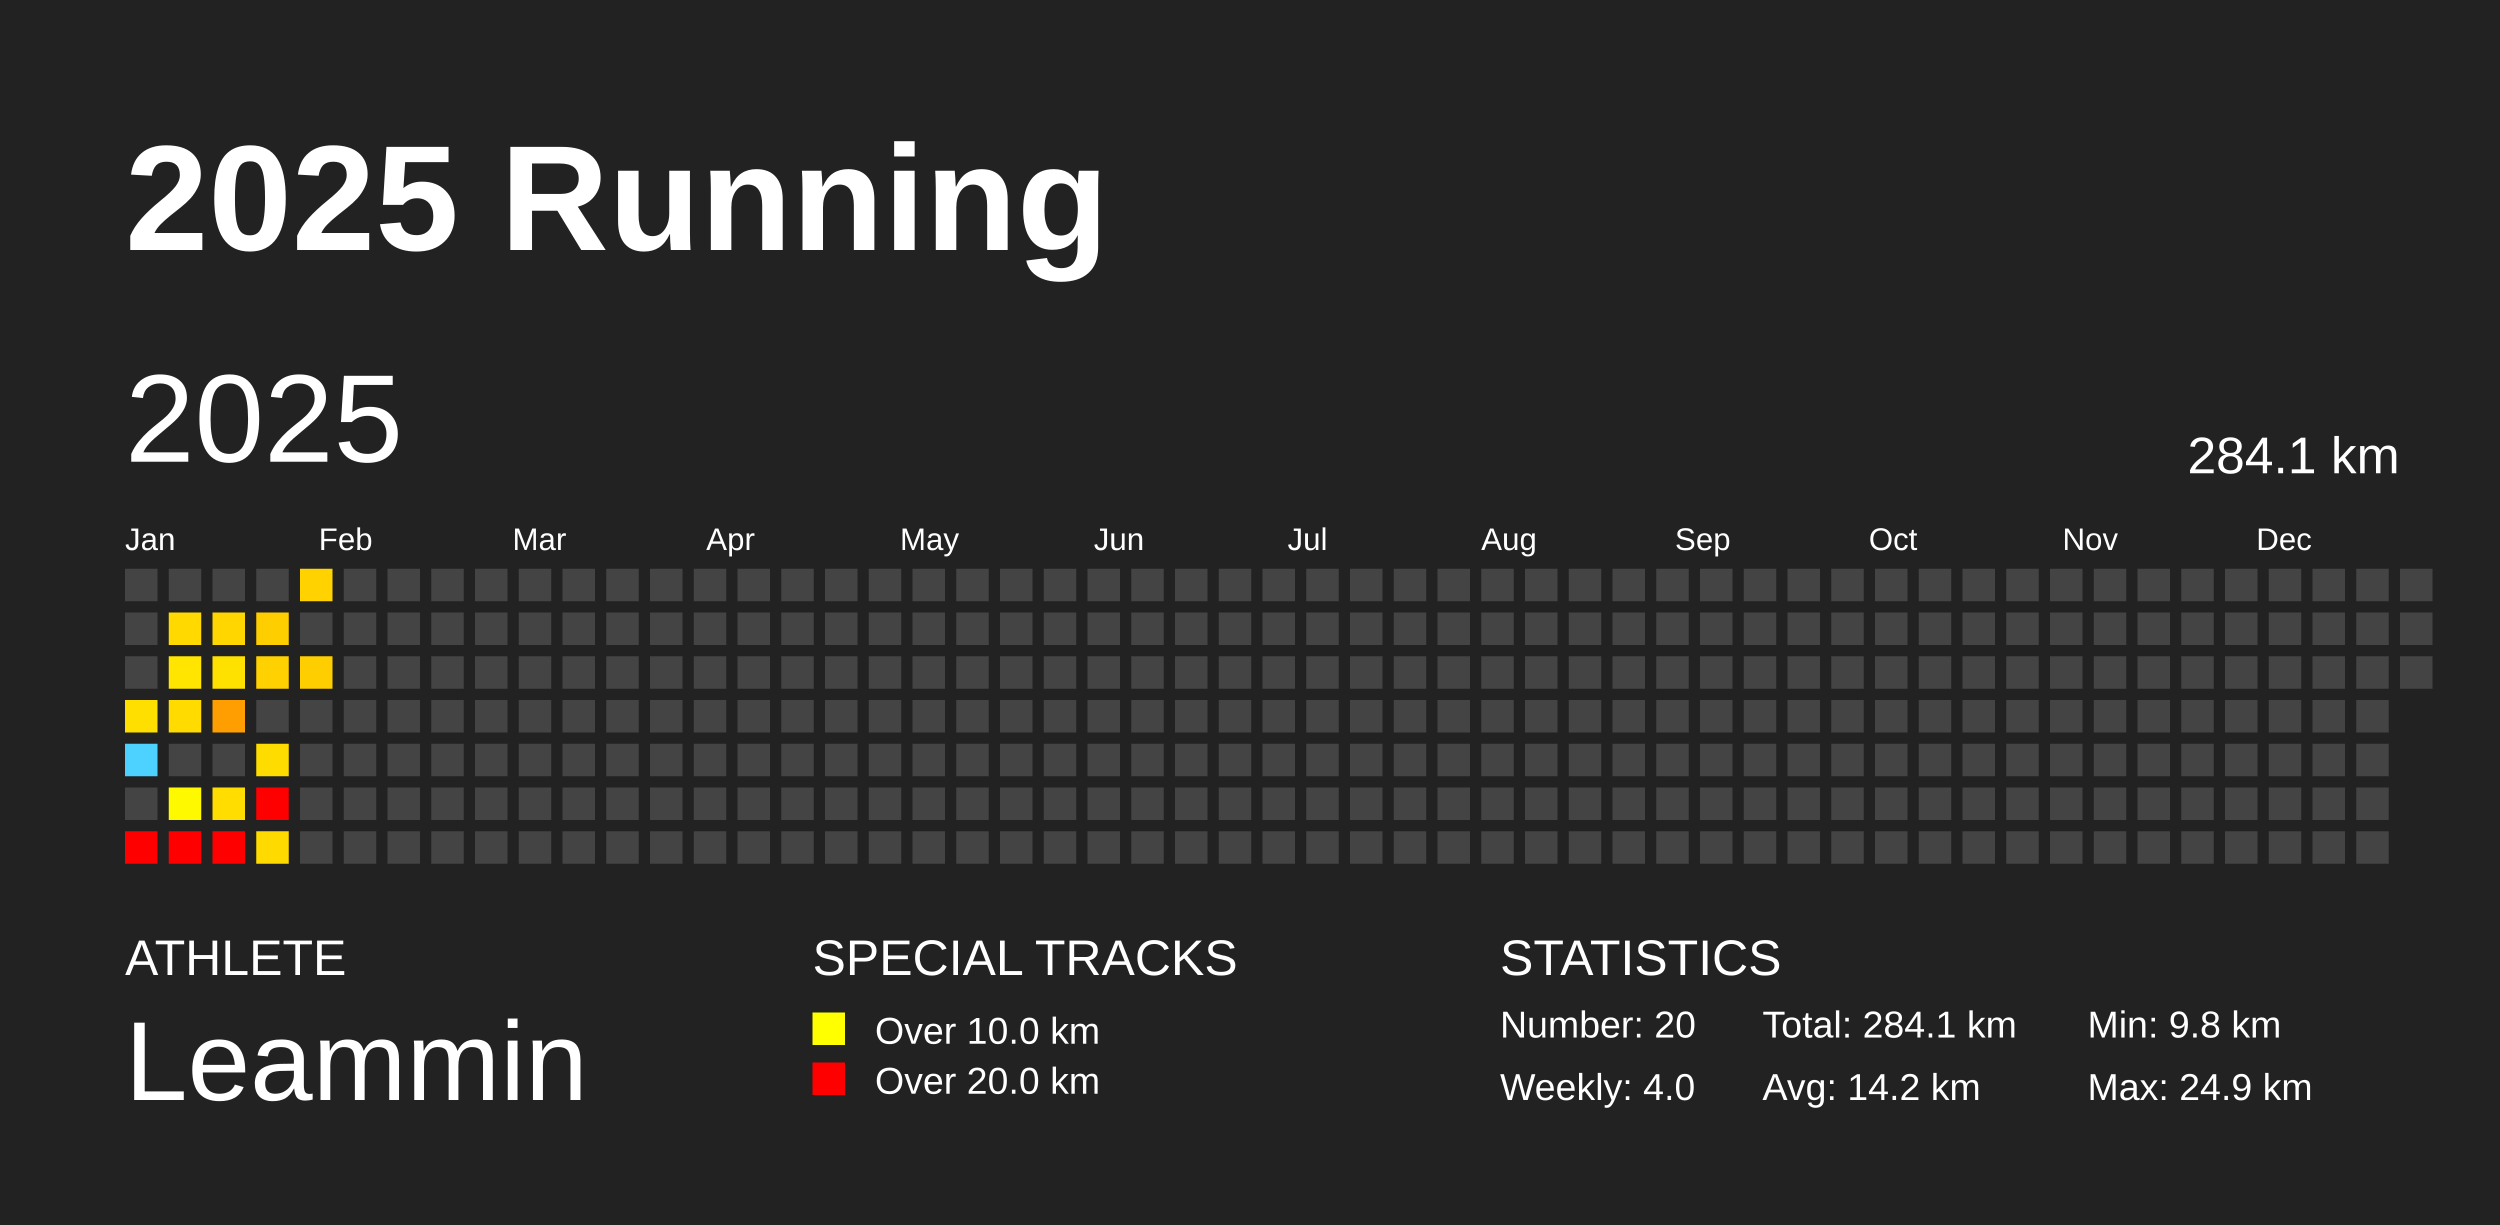
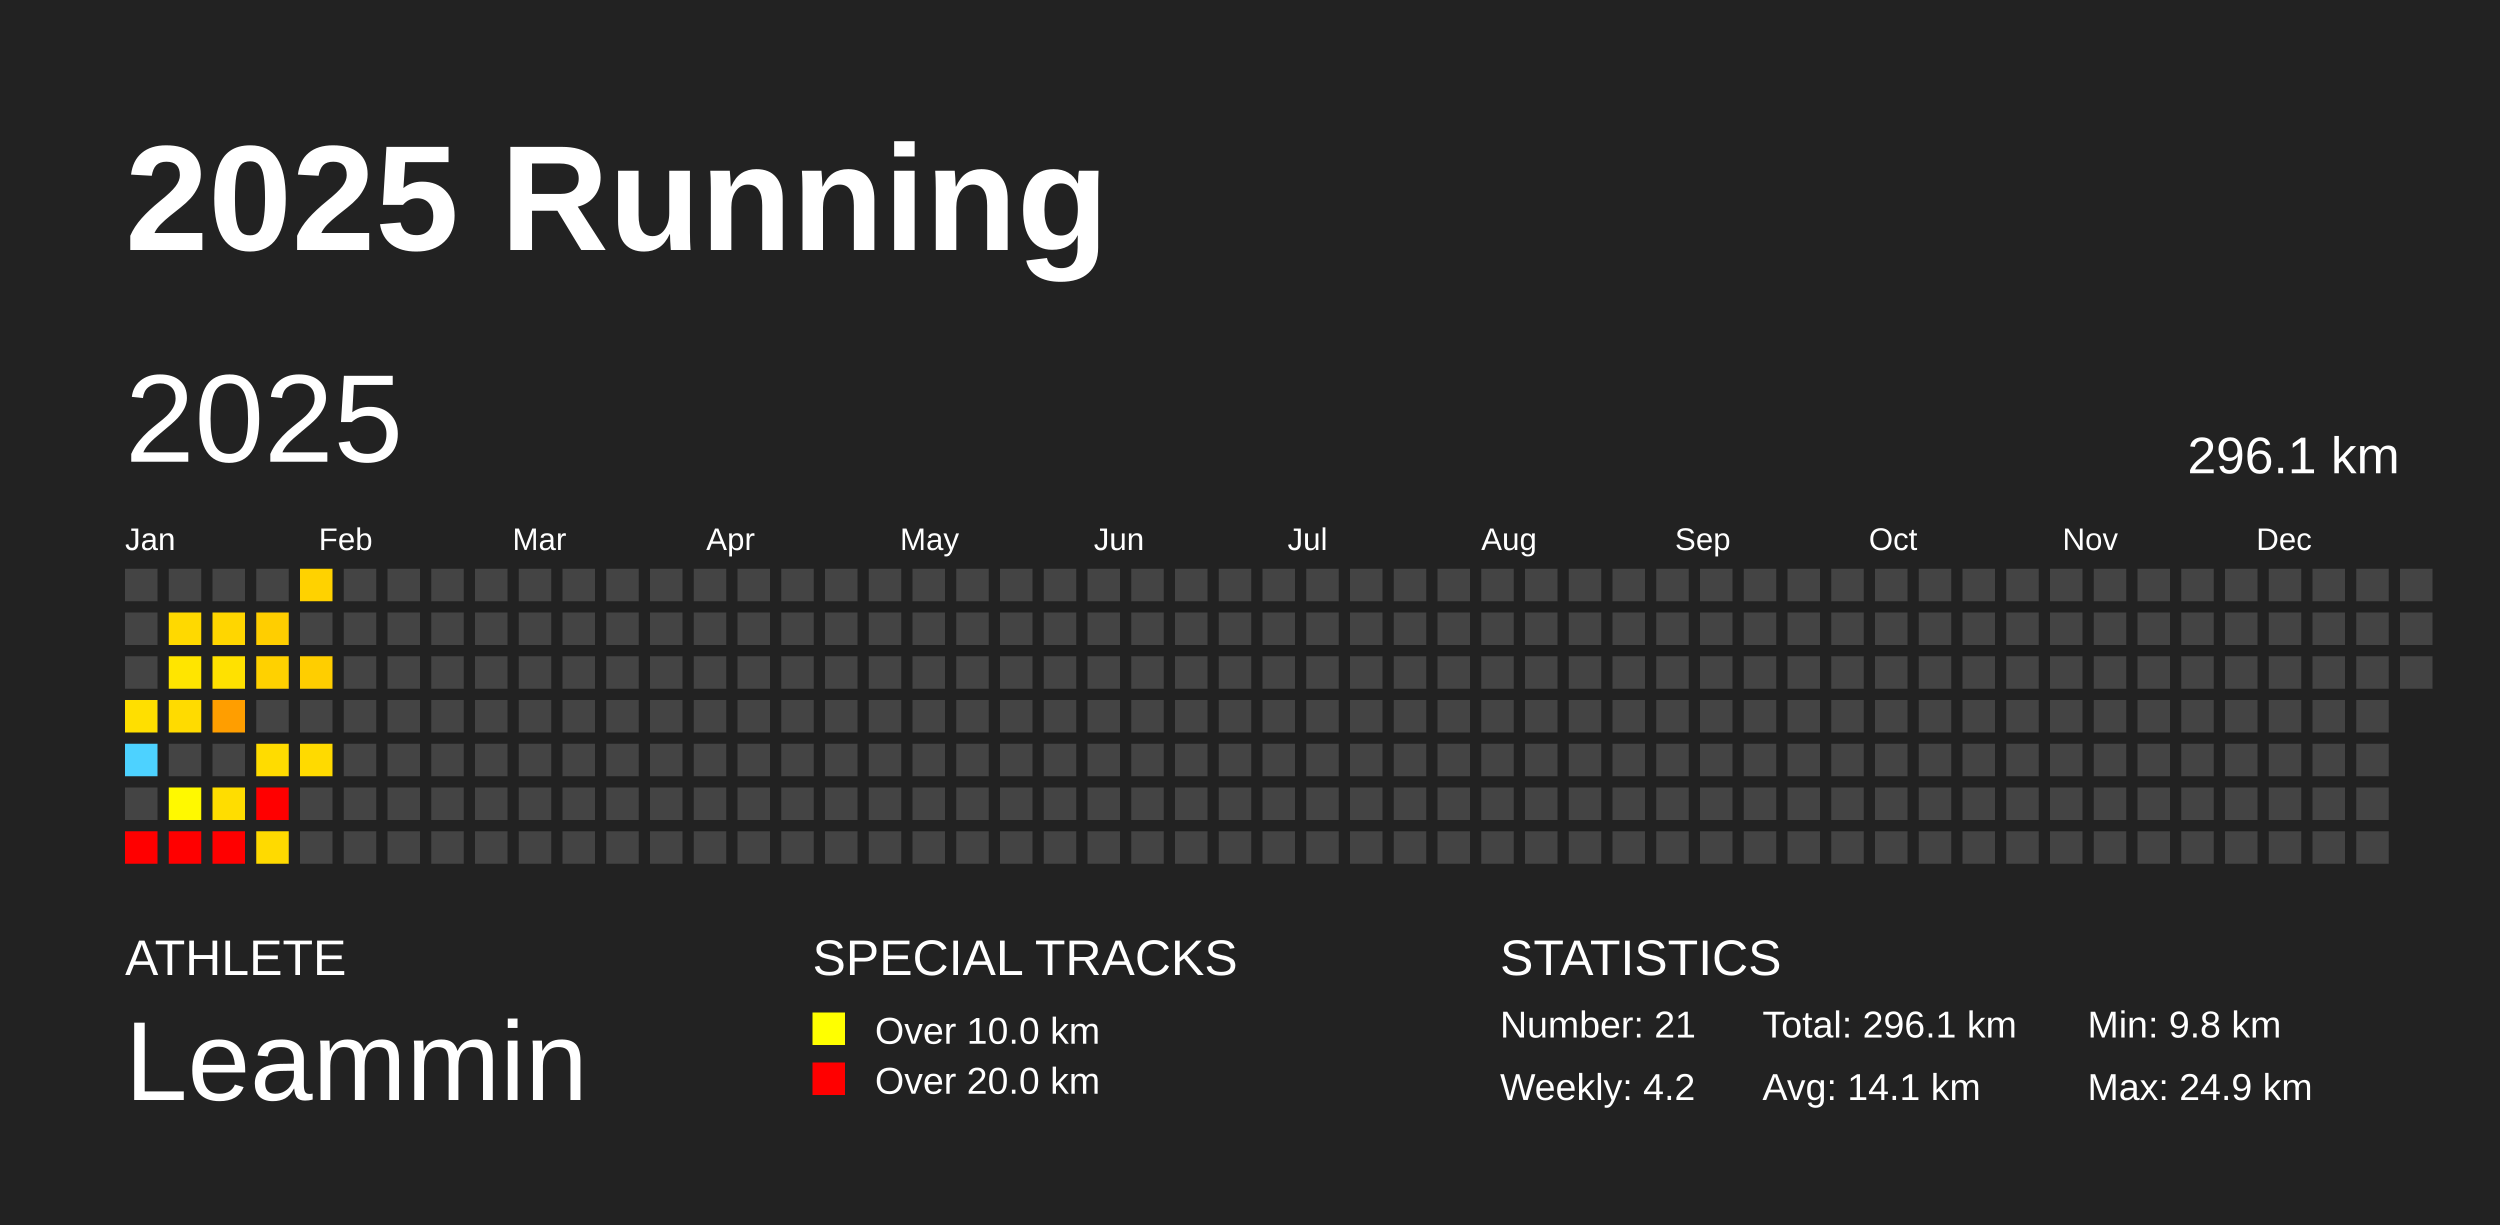
<svg xmlns="http://www.w3.org/2000/svg" baseProfile="full" height="98mm" version="1.1" viewBox="0,0,200,98" width="200mm">
  <defs />
  <rect fill="#222222" height="98" width="200" x="0" y="0" />
  <text fill="#FFFFFF" style="font-size:12px; font-family:Arial; font-weight:bold;" x="10" y="20">2025 Running</text>
  <text fill="#FFFFFF" style="font-size:4px; font-family:Arial" x="10" y="78">ATHLETE</text>
  <text fill="#FFFFFF" style="font-size:9px; font-family:Arial" x="10" y="88">Leammin</text>
  <text fill="#FFFFFF" style="font-size:4px; font-family:Arial" x="65" y="78">SPECIAL TRACKS</text>
  <rect fill="yellow" height="2.6" width="2.6" x="65" y="81" />
  <text fill="#FFFFFF" style="font-size:3px; font-family:Arial" x="70" y="83.5">Over 10.0 km</text>
  <rect fill="red" height="2.6" width="2.6" x="65" y="85" />
  <text fill="#FFFFFF" style="font-size:3px; font-family:Arial" x="70" y="87.5">Over 20.0 km</text>
  <text fill="#FFFFFF" style="font-size:4px; font-family:Arial" x="120" y="78">STATISTICS</text>
-   <text fill="#FFFFFF" style="font-size:3px; font-family:Arial" x="120" y="83">Number: 20</text>
-   <text fill="#FFFFFF" style="font-size:3px; font-family:Arial" x="120" y="88">Weekly: 4.0</text>
-   <text fill="#FFFFFF" style="font-size:3px; font-family:Arial" x="141" y="83">Total: 284.1 km</text>
-   <text fill="#FFFFFF" style="font-size:3px; font-family:Arial" x="141" y="88">Avg: 14.2 km</text>
+   <text fill="#FFFFFF" style="font-size:3px; font-family:Arial" x="120" y="83">Number: 21</text>
+   <text fill="#FFFFFF" style="font-size:3px; font-family:Arial" x="120" y="88">Weekly: 4.2</text>
+   <text fill="#FFFFFF" style="font-size:3px; font-family:Arial" x="141" y="83">Total: 296.1 km</text>
+   <text fill="#FFFFFF" style="font-size:3px; font-family:Arial" x="141" y="88">Avg: 14.1 km</text>
  <text fill="#FFFFFF" style="font-size:3px; font-family:Arial" x="167" y="83">Min: 9.8 km</text>
  <text fill="#FFFFFF" style="font-size:3px; font-family:Arial" x="167" y="88">Max: 24.9 km</text>
  <text dominant-baseline="hanging" fill="#FFFFFF" style="font-size:10.0px; font-family:Arial;" x="10" y="30">2025</text>
-   <text dominant-baseline="hanging" fill="#FFFFFF" style="font-size:4.125px; font-family:Arial;" x="175" y="35">284.1 km</text>
+   <text dominant-baseline="hanging" fill="#FFFFFF" style="font-size:4.125px; font-family:Arial;" x="175" y="35">296.1 km</text>
  <text fill="#FFFFFF" style="font-size:2.5px; font-family:Arial" x="10.0" y="44">Jan</text>
  <text fill="#FFFFFF" style="font-size:2.5px; font-family:Arial" x="25.5" y="44">Feb</text>
  <text fill="#FFFFFF" style="font-size:2.5px; font-family:Arial" x="41.0" y="44">Mar</text>
  <text fill="#FFFFFF" style="font-size:2.5px; font-family:Arial" x="56.5" y="44">Apr</text>
  <text fill="#FFFFFF" style="font-size:2.5px; font-family:Arial" x="72.0" y="44">May</text>
  <text fill="#FFFFFF" style="font-size:2.5px; font-family:Arial" x="87.5" y="44">Jun</text>
  <text fill="#FFFFFF" style="font-size:2.5px; font-family:Arial" x="103.0" y="44">Jul</text>
  <text fill="#FFFFFF" style="font-size:2.5px; font-family:Arial" x="118.5" y="44">Aug</text>
  <text fill="#FFFFFF" style="font-size:2.5px; font-family:Arial" x="134.0" y="44">Sep</text>
  <text fill="#FFFFFF" style="font-size:2.5px; font-family:Arial" x="149.5" y="44">Oct</text>
  <text fill="#FFFFFF" style="font-size:2.5px; font-family:Arial" x="165.0" y="44">Nov</text>
  <text fill="#FFFFFF" style="font-size:2.5px; font-family:Arial" x="180.5" y="44">Dec</text>
  <rect fill="#444444" height="2.6" width="2.6" x="10.0" y="45.5" />
  <rect fill="#444444" height="2.6" width="2.6" x="10.0" y="49.0" />
  <rect fill="#444444" height="2.6" width="2.6" x="10.0" y="52.5" />
  <rect fill="#ffdf00" height="2.6" width="2.6" x="10.0" y="56.0" />
  <rect fill="#4dd2ff" height="2.6" width="2.6" x="10.0" y="59.5" />
  <rect fill="#444444" height="2.6" width="2.6" x="10.0" y="63.0" />
  <rect fill="red" height="2.6" width="2.6" x="10.0" y="66.5" />
  <rect fill="#444444" height="2.6" width="2.6" x="13.5" y="45.5" />
  <rect fill="#ffd900" height="2.6" width="2.6" x="13.5" y="49.0" />
  <rect fill="#ffe500" height="2.6" width="2.6" x="13.5" y="52.5" />
  <rect fill="#ffdb00" height="2.6" width="2.6" x="13.5" y="56.0" />
  <rect fill="#444444" height="2.6" width="2.6" x="13.5" y="59.5" />
  <rect fill="#fff900" height="2.6" width="2.6" x="13.5" y="63.0" />
  <rect fill="red" height="2.6" width="2.6" x="13.5" y="66.5" />
  <rect fill="#444444" height="2.6" width="2.6" x="17.0" y="45.5" />
  <rect fill="#ffd600" height="2.6" width="2.6" x="17.0" y="49.0" />
  <rect fill="#ffe100" height="2.6" width="2.6" x="17.0" y="52.5" />
  <rect fill="#ff9e00" height="2.6" width="2.6" x="17.0" y="56.0" />
  <rect fill="#444444" height="2.6" width="2.6" x="17.0" y="59.5" />
  <rect fill="#ffdd00" height="2.6" width="2.6" x="17.0" y="63.0" />
  <rect fill="red" height="2.6" width="2.6" x="17.0" y="66.5" />
  <rect fill="#444444" height="2.6" width="2.6" x="20.5" y="45.5" />
  <rect fill="#ffce00" height="2.6" width="2.6" x="20.5" y="49.0" />
  <rect fill="#ffd100" height="2.6" width="2.6" x="20.5" y="52.5" />
  <rect fill="#444444" height="2.6" width="2.6" x="20.5" y="56.0" />
  <rect fill="#ffdc00" height="2.6" width="2.6" x="20.5" y="59.5" />
  <rect fill="red" height="2.6" width="2.6" x="20.5" y="63.0" />
  <rect fill="#ffda00" height="2.6" width="2.6" x="20.5" y="66.5" />
  <rect fill="#ffd200" height="2.6" width="2.6" x="24.0" y="45.5" />
  <rect fill="#444444" height="2.6" width="2.6" x="24.0" y="49.0" />
  <rect fill="#ffce00" height="2.6" width="2.6" x="24.0" y="52.5" />
  <rect fill="#444444" height="2.6" width="2.6" x="24.0" y="56.0" />
-   <rect fill="#444444" height="2.6" width="2.6" x="24.0" y="59.5" />
+   <rect fill="#ffda00" height="2.6" width="2.6" x="24.0" y="59.5" />
  <rect fill="#444444" height="2.6" width="2.6" x="24.0" y="63.0" />
  <rect fill="#444444" height="2.6" width="2.6" x="24.0" y="66.5" />
  <rect fill="#444444" height="2.6" width="2.6" x="27.5" y="45.5" />
  <rect fill="#444444" height="2.6" width="2.6" x="27.5" y="49.0" />
  <rect fill="#444444" height="2.6" width="2.6" x="27.5" y="52.5" />
  <rect fill="#444444" height="2.6" width="2.6" x="27.5" y="56.0" />
  <rect fill="#444444" height="2.6" width="2.6" x="27.5" y="59.5" />
  <rect fill="#444444" height="2.6" width="2.6" x="27.5" y="63.0" />
  <rect fill="#444444" height="2.6" width="2.6" x="27.5" y="66.5" />
  <rect fill="#444444" height="2.6" width="2.6" x="31.0" y="45.5" />
  <rect fill="#444444" height="2.6" width="2.6" x="31.0" y="49.0" />
  <rect fill="#444444" height="2.6" width="2.6" x="31.0" y="52.5" />
  <rect fill="#444444" height="2.6" width="2.6" x="31.0" y="56.0" />
  <rect fill="#444444" height="2.6" width="2.6" x="31.0" y="59.5" />
  <rect fill="#444444" height="2.6" width="2.6" x="31.0" y="63.0" />
  <rect fill="#444444" height="2.6" width="2.6" x="31.0" y="66.5" />
  <rect fill="#444444" height="2.6" width="2.6" x="34.5" y="45.5" />
  <rect fill="#444444" height="2.6" width="2.6" x="34.5" y="49.0" />
  <rect fill="#444444" height="2.6" width="2.6" x="34.5" y="52.5" />
  <rect fill="#444444" height="2.6" width="2.6" x="34.5" y="56.0" />
  <rect fill="#444444" height="2.6" width="2.6" x="34.5" y="59.5" />
  <rect fill="#444444" height="2.6" width="2.6" x="34.5" y="63.0" />
  <rect fill="#444444" height="2.6" width="2.6" x="34.5" y="66.5" />
  <rect fill="#444444" height="2.6" width="2.6" x="38.0" y="45.5" />
  <rect fill="#444444" height="2.6" width="2.6" x="38.0" y="49.0" />
  <rect fill="#444444" height="2.6" width="2.6" x="38.0" y="52.5" />
  <rect fill="#444444" height="2.6" width="2.6" x="38.0" y="56.0" />
  <rect fill="#444444" height="2.6" width="2.6" x="38.0" y="59.5" />
  <rect fill="#444444" height="2.6" width="2.6" x="38.0" y="63.0" />
  <rect fill="#444444" height="2.6" width="2.6" x="38.0" y="66.5" />
  <rect fill="#444444" height="2.6" width="2.6" x="41.5" y="45.5" />
  <rect fill="#444444" height="2.6" width="2.6" x="41.5" y="49.0" />
  <rect fill="#444444" height="2.6" width="2.6" x="41.5" y="52.5" />
  <rect fill="#444444" height="2.6" width="2.6" x="41.5" y="56.0" />
  <rect fill="#444444" height="2.6" width="2.6" x="41.5" y="59.5" />
  <rect fill="#444444" height="2.6" width="2.6" x="41.5" y="63.0" />
  <rect fill="#444444" height="2.6" width="2.6" x="41.5" y="66.5" />
  <rect fill="#444444" height="2.6" width="2.6" x="45.0" y="45.5" />
  <rect fill="#444444" height="2.6" width="2.6" x="45.0" y="49.0" />
  <rect fill="#444444" height="2.6" width="2.6" x="45.0" y="52.5" />
  <rect fill="#444444" height="2.6" width="2.6" x="45.0" y="56.0" />
  <rect fill="#444444" height="2.6" width="2.6" x="45.0" y="59.5" />
  <rect fill="#444444" height="2.6" width="2.6" x="45.0" y="63.0" />
  <rect fill="#444444" height="2.6" width="2.6" x="45.0" y="66.5" />
  <rect fill="#444444" height="2.6" width="2.6" x="48.5" y="45.5" />
  <rect fill="#444444" height="2.6" width="2.6" x="48.5" y="49.0" />
  <rect fill="#444444" height="2.6" width="2.6" x="48.5" y="52.5" />
  <rect fill="#444444" height="2.6" width="2.6" x="48.5" y="56.0" />
  <rect fill="#444444" height="2.6" width="2.6" x="48.5" y="59.5" />
  <rect fill="#444444" height="2.6" width="2.6" x="48.5" y="63.0" />
  <rect fill="#444444" height="2.6" width="2.6" x="48.5" y="66.5" />
  <rect fill="#444444" height="2.6" width="2.6" x="52.0" y="45.5" />
  <rect fill="#444444" height="2.6" width="2.6" x="52.0" y="49.0" />
  <rect fill="#444444" height="2.6" width="2.6" x="52.0" y="52.5" />
  <rect fill="#444444" height="2.6" width="2.6" x="52.0" y="56.0" />
  <rect fill="#444444" height="2.6" width="2.6" x="52.0" y="59.5" />
  <rect fill="#444444" height="2.6" width="2.6" x="52.0" y="63.0" />
  <rect fill="#444444" height="2.6" width="2.6" x="52.0" y="66.5" />
  <rect fill="#444444" height="2.6" width="2.6" x="55.5" y="45.5" />
  <rect fill="#444444" height="2.6" width="2.6" x="55.5" y="49.0" />
  <rect fill="#444444" height="2.6" width="2.6" x="55.5" y="52.5" />
  <rect fill="#444444" height="2.6" width="2.6" x="55.5" y="56.0" />
  <rect fill="#444444" height="2.6" width="2.6" x="55.5" y="59.5" />
  <rect fill="#444444" height="2.6" width="2.6" x="55.5" y="63.0" />
  <rect fill="#444444" height="2.6" width="2.6" x="55.5" y="66.5" />
  <rect fill="#444444" height="2.6" width="2.6" x="59.0" y="45.5" />
  <rect fill="#444444" height="2.6" width="2.6" x="59.0" y="49.0" />
  <rect fill="#444444" height="2.6" width="2.6" x="59.0" y="52.5" />
  <rect fill="#444444" height="2.6" width="2.6" x="59.0" y="56.0" />
  <rect fill="#444444" height="2.6" width="2.6" x="59.0" y="59.5" />
  <rect fill="#444444" height="2.6" width="2.6" x="59.0" y="63.0" />
  <rect fill="#444444" height="2.6" width="2.6" x="59.0" y="66.5" />
  <rect fill="#444444" height="2.6" width="2.6" x="62.5" y="45.5" />
  <rect fill="#444444" height="2.6" width="2.6" x="62.5" y="49.0" />
  <rect fill="#444444" height="2.6" width="2.6" x="62.5" y="52.5" />
  <rect fill="#444444" height="2.6" width="2.6" x="62.5" y="56.0" />
  <rect fill="#444444" height="2.6" width="2.6" x="62.5" y="59.5" />
  <rect fill="#444444" height="2.6" width="2.6" x="62.5" y="63.0" />
  <rect fill="#444444" height="2.6" width="2.6" x="62.5" y="66.5" />
  <rect fill="#444444" height="2.6" width="2.6" x="66.0" y="45.5" />
  <rect fill="#444444" height="2.6" width="2.6" x="66.0" y="49.0" />
  <rect fill="#444444" height="2.6" width="2.6" x="66.0" y="52.5" />
  <rect fill="#444444" height="2.6" width="2.6" x="66.0" y="56.0" />
  <rect fill="#444444" height="2.6" width="2.6" x="66.0" y="59.5" />
  <rect fill="#444444" height="2.6" width="2.6" x="66.0" y="63.0" />
  <rect fill="#444444" height="2.6" width="2.6" x="66.0" y="66.5" />
  <rect fill="#444444" height="2.6" width="2.6" x="69.5" y="45.5" />
  <rect fill="#444444" height="2.6" width="2.6" x="69.5" y="49.0" />
  <rect fill="#444444" height="2.6" width="2.6" x="69.5" y="52.5" />
  <rect fill="#444444" height="2.6" width="2.6" x="69.5" y="56.0" />
  <rect fill="#444444" height="2.6" width="2.6" x="69.5" y="59.5" />
  <rect fill="#444444" height="2.6" width="2.6" x="69.5" y="63.0" />
  <rect fill="#444444" height="2.6" width="2.6" x="69.5" y="66.5" />
  <rect fill="#444444" height="2.6" width="2.6" x="73.0" y="45.5" />
  <rect fill="#444444" height="2.6" width="2.6" x="73.0" y="49.0" />
  <rect fill="#444444" height="2.6" width="2.6" x="73.0" y="52.5" />
  <rect fill="#444444" height="2.6" width="2.6" x="73.0" y="56.0" />
  <rect fill="#444444" height="2.6" width="2.6" x="73.0" y="59.5" />
  <rect fill="#444444" height="2.6" width="2.6" x="73.0" y="63.0" />
  <rect fill="#444444" height="2.6" width="2.6" x="73.0" y="66.5" />
  <rect fill="#444444" height="2.6" width="2.6" x="76.5" y="45.5" />
  <rect fill="#444444" height="2.6" width="2.6" x="76.5" y="49.0" />
  <rect fill="#444444" height="2.6" width="2.6" x="76.5" y="52.5" />
  <rect fill="#444444" height="2.6" width="2.6" x="76.5" y="56.0" />
  <rect fill="#444444" height="2.6" width="2.6" x="76.5" y="59.5" />
  <rect fill="#444444" height="2.6" width="2.6" x="76.5" y="63.0" />
  <rect fill="#444444" height="2.6" width="2.6" x="76.5" y="66.5" />
  <rect fill="#444444" height="2.6" width="2.6" x="80.0" y="45.5" />
  <rect fill="#444444" height="2.6" width="2.6" x="80.0" y="49.0" />
  <rect fill="#444444" height="2.6" width="2.6" x="80.0" y="52.5" />
  <rect fill="#444444" height="2.6" width="2.6" x="80.0" y="56.0" />
  <rect fill="#444444" height="2.6" width="2.6" x="80.0" y="59.5" />
  <rect fill="#444444" height="2.6" width="2.6" x="80.0" y="63.0" />
  <rect fill="#444444" height="2.6" width="2.6" x="80.0" y="66.5" />
  <rect fill="#444444" height="2.6" width="2.6" x="83.5" y="45.5" />
  <rect fill="#444444" height="2.6" width="2.6" x="83.5" y="49.0" />
  <rect fill="#444444" height="2.6" width="2.6" x="83.5" y="52.5" />
  <rect fill="#444444" height="2.6" width="2.6" x="83.5" y="56.0" />
  <rect fill="#444444" height="2.6" width="2.6" x="83.5" y="59.5" />
  <rect fill="#444444" height="2.6" width="2.6" x="83.5" y="63.0" />
  <rect fill="#444444" height="2.6" width="2.6" x="83.5" y="66.5" />
  <rect fill="#444444" height="2.6" width="2.6" x="87.0" y="45.5" />
  <rect fill="#444444" height="2.6" width="2.6" x="87.0" y="49.0" />
  <rect fill="#444444" height="2.6" width="2.6" x="87.0" y="52.5" />
  <rect fill="#444444" height="2.6" width="2.6" x="87.0" y="56.0" />
  <rect fill="#444444" height="2.6" width="2.6" x="87.0" y="59.5" />
  <rect fill="#444444" height="2.6" width="2.6" x="87.0" y="63.0" />
  <rect fill="#444444" height="2.6" width="2.6" x="87.0" y="66.5" />
  <rect fill="#444444" height="2.6" width="2.6" x="90.5" y="45.5" />
  <rect fill="#444444" height="2.6" width="2.6" x="90.5" y="49.0" />
  <rect fill="#444444" height="2.6" width="2.6" x="90.5" y="52.5" />
  <rect fill="#444444" height="2.6" width="2.6" x="90.5" y="56.0" />
  <rect fill="#444444" height="2.6" width="2.6" x="90.5" y="59.5" />
  <rect fill="#444444" height="2.6" width="2.6" x="90.5" y="63.0" />
  <rect fill="#444444" height="2.6" width="2.6" x="90.5" y="66.5" />
  <rect fill="#444444" height="2.6" width="2.6" x="94.0" y="45.5" />
  <rect fill="#444444" height="2.6" width="2.6" x="94.0" y="49.0" />
  <rect fill="#444444" height="2.6" width="2.6" x="94.0" y="52.5" />
  <rect fill="#444444" height="2.6" width="2.6" x="94.0" y="56.0" />
  <rect fill="#444444" height="2.6" width="2.6" x="94.0" y="59.5" />
  <rect fill="#444444" height="2.6" width="2.6" x="94.0" y="63.0" />
  <rect fill="#444444" height="2.6" width="2.6" x="94.0" y="66.5" />
  <rect fill="#444444" height="2.6" width="2.6" x="97.5" y="45.5" />
  <rect fill="#444444" height="2.6" width="2.6" x="97.5" y="49.0" />
  <rect fill="#444444" height="2.6" width="2.6" x="97.5" y="52.5" />
  <rect fill="#444444" height="2.6" width="2.6" x="97.5" y="56.0" />
  <rect fill="#444444" height="2.6" width="2.6" x="97.5" y="59.5" />
  <rect fill="#444444" height="2.6" width="2.6" x="97.5" y="63.0" />
  <rect fill="#444444" height="2.6" width="2.6" x="97.5" y="66.5" />
  <rect fill="#444444" height="2.6" width="2.6" x="101.0" y="45.5" />
  <rect fill="#444444" height="2.6" width="2.6" x="101.0" y="49.0" />
  <rect fill="#444444" height="2.6" width="2.6" x="101.0" y="52.5" />
  <rect fill="#444444" height="2.6" width="2.6" x="101.0" y="56.0" />
  <rect fill="#444444" height="2.6" width="2.6" x="101.0" y="59.5" />
  <rect fill="#444444" height="2.6" width="2.6" x="101.0" y="63.0" />
  <rect fill="#444444" height="2.6" width="2.6" x="101.0" y="66.5" />
  <rect fill="#444444" height="2.6" width="2.6" x="104.5" y="45.5" />
  <rect fill="#444444" height="2.6" width="2.6" x="104.5" y="49.0" />
  <rect fill="#444444" height="2.6" width="2.6" x="104.5" y="52.5" />
  <rect fill="#444444" height="2.6" width="2.6" x="104.5" y="56.0" />
  <rect fill="#444444" height="2.6" width="2.6" x="104.5" y="59.5" />
  <rect fill="#444444" height="2.6" width="2.6" x="104.5" y="63.0" />
  <rect fill="#444444" height="2.6" width="2.6" x="104.5" y="66.5" />
  <rect fill="#444444" height="2.6" width="2.6" x="108.0" y="45.5" />
  <rect fill="#444444" height="2.6" width="2.6" x="108.0" y="49.0" />
  <rect fill="#444444" height="2.6" width="2.6" x="108.0" y="52.5" />
  <rect fill="#444444" height="2.6" width="2.6" x="108.0" y="56.0" />
  <rect fill="#444444" height="2.6" width="2.6" x="108.0" y="59.5" />
  <rect fill="#444444" height="2.6" width="2.6" x="108.0" y="63.0" />
  <rect fill="#444444" height="2.6" width="2.6" x="108.0" y="66.5" />
  <rect fill="#444444" height="2.6" width="2.6" x="111.5" y="45.5" />
  <rect fill="#444444" height="2.6" width="2.6" x="111.5" y="49.0" />
  <rect fill="#444444" height="2.6" width="2.6" x="111.5" y="52.5" />
  <rect fill="#444444" height="2.6" width="2.6" x="111.5" y="56.0" />
  <rect fill="#444444" height="2.6" width="2.6" x="111.5" y="59.5" />
  <rect fill="#444444" height="2.6" width="2.6" x="111.5" y="63.0" />
  <rect fill="#444444" height="2.6" width="2.6" x="111.5" y="66.5" />
  <rect fill="#444444" height="2.6" width="2.6" x="115.0" y="45.5" />
  <rect fill="#444444" height="2.6" width="2.6" x="115.0" y="49.0" />
  <rect fill="#444444" height="2.6" width="2.6" x="115.0" y="52.5" />
  <rect fill="#444444" height="2.6" width="2.6" x="115.0" y="56.0" />
  <rect fill="#444444" height="2.6" width="2.6" x="115.0" y="59.5" />
  <rect fill="#444444" height="2.6" width="2.6" x="115.0" y="63.0" />
  <rect fill="#444444" height="2.6" width="2.6" x="115.0" y="66.5" />
  <rect fill="#444444" height="2.6" width="2.6" x="118.5" y="45.5" />
  <rect fill="#444444" height="2.6" width="2.6" x="118.5" y="49.0" />
  <rect fill="#444444" height="2.6" width="2.6" x="118.5" y="52.5" />
  <rect fill="#444444" height="2.6" width="2.6" x="118.5" y="56.0" />
  <rect fill="#444444" height="2.6" width="2.6" x="118.5" y="59.5" />
  <rect fill="#444444" height="2.6" width="2.6" x="118.5" y="63.0" />
  <rect fill="#444444" height="2.6" width="2.6" x="118.5" y="66.5" />
  <rect fill="#444444" height="2.6" width="2.6" x="122.0" y="45.5" />
  <rect fill="#444444" height="2.6" width="2.6" x="122.0" y="49.0" />
  <rect fill="#444444" height="2.6" width="2.6" x="122.0" y="52.5" />
  <rect fill="#444444" height="2.6" width="2.6" x="122.0" y="56.0" />
  <rect fill="#444444" height="2.6" width="2.6" x="122.0" y="59.5" />
  <rect fill="#444444" height="2.6" width="2.6" x="122.0" y="63.0" />
  <rect fill="#444444" height="2.6" width="2.6" x="122.0" y="66.5" />
  <rect fill="#444444" height="2.6" width="2.6" x="125.5" y="45.5" />
  <rect fill="#444444" height="2.6" width="2.6" x="125.5" y="49.0" />
  <rect fill="#444444" height="2.6" width="2.6" x="125.5" y="52.5" />
  <rect fill="#444444" height="2.6" width="2.6" x="125.5" y="56.0" />
  <rect fill="#444444" height="2.6" width="2.6" x="125.5" y="59.5" />
  <rect fill="#444444" height="2.6" width="2.6" x="125.5" y="63.0" />
  <rect fill="#444444" height="2.6" width="2.6" x="125.5" y="66.5" />
  <rect fill="#444444" height="2.6" width="2.6" x="129.0" y="45.5" />
  <rect fill="#444444" height="2.6" width="2.6" x="129.0" y="49.0" />
  <rect fill="#444444" height="2.6" width="2.6" x="129.0" y="52.5" />
  <rect fill="#444444" height="2.6" width="2.6" x="129.0" y="56.0" />
  <rect fill="#444444" height="2.6" width="2.6" x="129.0" y="59.5" />
  <rect fill="#444444" height="2.6" width="2.6" x="129.0" y="63.0" />
  <rect fill="#444444" height="2.6" width="2.6" x="129.0" y="66.5" />
  <rect fill="#444444" height="2.6" width="2.6" x="132.5" y="45.5" />
  <rect fill="#444444" height="2.6" width="2.6" x="132.5" y="49.0" />
  <rect fill="#444444" height="2.6" width="2.6" x="132.5" y="52.5" />
  <rect fill="#444444" height="2.6" width="2.6" x="132.5" y="56.0" />
  <rect fill="#444444" height="2.6" width="2.6" x="132.5" y="59.5" />
  <rect fill="#444444" height="2.6" width="2.6" x="132.5" y="63.0" />
  <rect fill="#444444" height="2.6" width="2.6" x="132.5" y="66.5" />
  <rect fill="#444444" height="2.6" width="2.6" x="136.0" y="45.5" />
  <rect fill="#444444" height="2.6" width="2.6" x="136.0" y="49.0" />
  <rect fill="#444444" height="2.6" width="2.6" x="136.0" y="52.5" />
  <rect fill="#444444" height="2.6" width="2.6" x="136.0" y="56.0" />
  <rect fill="#444444" height="2.6" width="2.6" x="136.0" y="59.5" />
  <rect fill="#444444" height="2.6" width="2.6" x="136.0" y="63.0" />
  <rect fill="#444444" height="2.6" width="2.6" x="136.0" y="66.5" />
  <rect fill="#444444" height="2.6" width="2.6" x="139.5" y="45.5" />
  <rect fill="#444444" height="2.6" width="2.6" x="139.5" y="49.0" />
  <rect fill="#444444" height="2.6" width="2.6" x="139.5" y="52.5" />
  <rect fill="#444444" height="2.6" width="2.6" x="139.5" y="56.0" />
  <rect fill="#444444" height="2.6" width="2.6" x="139.5" y="59.5" />
  <rect fill="#444444" height="2.6" width="2.6" x="139.5" y="63.0" />
  <rect fill="#444444" height="2.6" width="2.6" x="139.5" y="66.5" />
  <rect fill="#444444" height="2.6" width="2.6" x="143.0" y="45.5" />
  <rect fill="#444444" height="2.6" width="2.6" x="143.0" y="49.0" />
  <rect fill="#444444" height="2.6" width="2.6" x="143.0" y="52.5" />
  <rect fill="#444444" height="2.6" width="2.6" x="143.0" y="56.0" />
  <rect fill="#444444" height="2.6" width="2.6" x="143.0" y="59.5" />
  <rect fill="#444444" height="2.6" width="2.6" x="143.0" y="63.0" />
  <rect fill="#444444" height="2.6" width="2.6" x="143.0" y="66.5" />
  <rect fill="#444444" height="2.6" width="2.6" x="146.5" y="45.5" />
  <rect fill="#444444" height="2.6" width="2.6" x="146.5" y="49.0" />
  <rect fill="#444444" height="2.6" width="2.6" x="146.5" y="52.5" />
  <rect fill="#444444" height="2.6" width="2.6" x="146.5" y="56.0" />
  <rect fill="#444444" height="2.6" width="2.6" x="146.5" y="59.5" />
  <rect fill="#444444" height="2.6" width="2.6" x="146.5" y="63.0" />
  <rect fill="#444444" height="2.6" width="2.6" x="146.5" y="66.5" />
  <rect fill="#444444" height="2.6" width="2.6" x="150.0" y="45.5" />
  <rect fill="#444444" height="2.6" width="2.6" x="150.0" y="49.0" />
  <rect fill="#444444" height="2.6" width="2.6" x="150.0" y="52.5" />
  <rect fill="#444444" height="2.6" width="2.6" x="150.0" y="56.0" />
  <rect fill="#444444" height="2.6" width="2.6" x="150.0" y="59.5" />
  <rect fill="#444444" height="2.6" width="2.6" x="150.0" y="63.0" />
  <rect fill="#444444" height="2.6" width="2.6" x="150.0" y="66.5" />
  <rect fill="#444444" height="2.6" width="2.6" x="153.5" y="45.5" />
  <rect fill="#444444" height="2.6" width="2.6" x="153.5" y="49.0" />
  <rect fill="#444444" height="2.6" width="2.6" x="153.5" y="52.5" />
  <rect fill="#444444" height="2.6" width="2.6" x="153.5" y="56.0" />
  <rect fill="#444444" height="2.6" width="2.6" x="153.5" y="59.5" />
  <rect fill="#444444" height="2.6" width="2.6" x="153.5" y="63.0" />
  <rect fill="#444444" height="2.6" width="2.6" x="153.5" y="66.5" />
  <rect fill="#444444" height="2.6" width="2.6" x="157.0" y="45.5" />
  <rect fill="#444444" height="2.6" width="2.6" x="157.0" y="49.0" />
  <rect fill="#444444" height="2.6" width="2.6" x="157.0" y="52.5" />
  <rect fill="#444444" height="2.6" width="2.6" x="157.0" y="56.0" />
  <rect fill="#444444" height="2.6" width="2.6" x="157.0" y="59.5" />
  <rect fill="#444444" height="2.6" width="2.6" x="157.0" y="63.0" />
  <rect fill="#444444" height="2.6" width="2.6" x="157.0" y="66.5" />
  <rect fill="#444444" height="2.6" width="2.6" x="160.5" y="45.5" />
  <rect fill="#444444" height="2.6" width="2.6" x="160.5" y="49.0" />
  <rect fill="#444444" height="2.6" width="2.6" x="160.5" y="52.5" />
  <rect fill="#444444" height="2.6" width="2.6" x="160.5" y="56.0" />
  <rect fill="#444444" height="2.6" width="2.6" x="160.5" y="59.5" />
  <rect fill="#444444" height="2.6" width="2.6" x="160.5" y="63.0" />
  <rect fill="#444444" height="2.6" width="2.6" x="160.5" y="66.5" />
  <rect fill="#444444" height="2.6" width="2.6" x="164.0" y="45.5" />
  <rect fill="#444444" height="2.6" width="2.6" x="164.0" y="49.0" />
  <rect fill="#444444" height="2.6" width="2.6" x="164.0" y="52.5" />
  <rect fill="#444444" height="2.6" width="2.6" x="164.0" y="56.0" />
  <rect fill="#444444" height="2.6" width="2.6" x="164.0" y="59.5" />
  <rect fill="#444444" height="2.6" width="2.6" x="164.0" y="63.0" />
  <rect fill="#444444" height="2.6" width="2.6" x="164.0" y="66.5" />
  <rect fill="#444444" height="2.6" width="2.6" x="167.5" y="45.5" />
  <rect fill="#444444" height="2.6" width="2.6" x="167.5" y="49.0" />
  <rect fill="#444444" height="2.6" width="2.6" x="167.5" y="52.5" />
  <rect fill="#444444" height="2.6" width="2.6" x="167.5" y="56.0" />
  <rect fill="#444444" height="2.6" width="2.6" x="167.5" y="59.5" />
  <rect fill="#444444" height="2.6" width="2.6" x="167.5" y="63.0" />
  <rect fill="#444444" height="2.6" width="2.6" x="167.5" y="66.5" />
  <rect fill="#444444" height="2.6" width="2.6" x="171.0" y="45.5" />
  <rect fill="#444444" height="2.6" width="2.6" x="171.0" y="49.0" />
  <rect fill="#444444" height="2.6" width="2.6" x="171.0" y="52.5" />
  <rect fill="#444444" height="2.6" width="2.6" x="171.0" y="56.0" />
  <rect fill="#444444" height="2.6" width="2.6" x="171.0" y="59.5" />
  <rect fill="#444444" height="2.6" width="2.6" x="171.0" y="63.0" />
  <rect fill="#444444" height="2.6" width="2.6" x="171.0" y="66.5" />
  <rect fill="#444444" height="2.6" width="2.6" x="174.5" y="45.5" />
  <rect fill="#444444" height="2.6" width="2.6" x="174.5" y="49.0" />
  <rect fill="#444444" height="2.6" width="2.6" x="174.5" y="52.5" />
  <rect fill="#444444" height="2.6" width="2.6" x="174.5" y="56.0" />
  <rect fill="#444444" height="2.6" width="2.6" x="174.5" y="59.5" />
  <rect fill="#444444" height="2.6" width="2.6" x="174.5" y="63.0" />
  <rect fill="#444444" height="2.6" width="2.6" x="174.5" y="66.5" />
  <rect fill="#444444" height="2.6" width="2.6" x="178.0" y="45.5" />
  <rect fill="#444444" height="2.6" width="2.6" x="178.0" y="49.0" />
  <rect fill="#444444" height="2.6" width="2.6" x="178.0" y="52.5" />
  <rect fill="#444444" height="2.6" width="2.6" x="178.0" y="56.0" />
  <rect fill="#444444" height="2.6" width="2.6" x="178.0" y="59.5" />
  <rect fill="#444444" height="2.6" width="2.6" x="178.0" y="63.0" />
  <rect fill="#444444" height="2.6" width="2.6" x="178.0" y="66.5" />
  <rect fill="#444444" height="2.6" width="2.6" x="181.5" y="45.5" />
  <rect fill="#444444" height="2.6" width="2.6" x="181.5" y="49.0" />
  <rect fill="#444444" height="2.6" width="2.6" x="181.5" y="52.5" />
  <rect fill="#444444" height="2.6" width="2.6" x="181.5" y="56.0" />
  <rect fill="#444444" height="2.6" width="2.6" x="181.5" y="59.5" />
  <rect fill="#444444" height="2.6" width="2.6" x="181.5" y="63.0" />
  <rect fill="#444444" height="2.6" width="2.6" x="181.5" y="66.5" />
  <rect fill="#444444" height="2.6" width="2.6" x="185.0" y="45.5" />
  <rect fill="#444444" height="2.6" width="2.6" x="185.0" y="49.0" />
  <rect fill="#444444" height="2.6" width="2.6" x="185.0" y="52.5" />
  <rect fill="#444444" height="2.6" width="2.6" x="185.0" y="56.0" />
  <rect fill="#444444" height="2.6" width="2.6" x="185.0" y="59.5" />
  <rect fill="#444444" height="2.6" width="2.6" x="185.0" y="63.0" />
  <rect fill="#444444" height="2.6" width="2.6" x="185.0" y="66.5" />
  <rect fill="#444444" height="2.6" width="2.6" x="188.5" y="45.5" />
  <rect fill="#444444" height="2.6" width="2.6" x="188.5" y="49.0" />
  <rect fill="#444444" height="2.6" width="2.6" x="188.5" y="52.5" />
  <rect fill="#444444" height="2.6" width="2.6" x="188.5" y="56.0" />
  <rect fill="#444444" height="2.6" width="2.6" x="188.5" y="59.5" />
  <rect fill="#444444" height="2.6" width="2.6" x="188.5" y="63.0" />
  <rect fill="#444444" height="2.6" width="2.6" x="188.5" y="66.5" />
  <rect fill="#444444" height="2.6" width="2.6" x="192.0" y="45.5" />
  <rect fill="#444444" height="2.6" width="2.6" x="192.0" y="49.0" />
  <rect fill="#444444" height="2.6" width="2.6" x="192.0" y="52.5" />
</svg>
